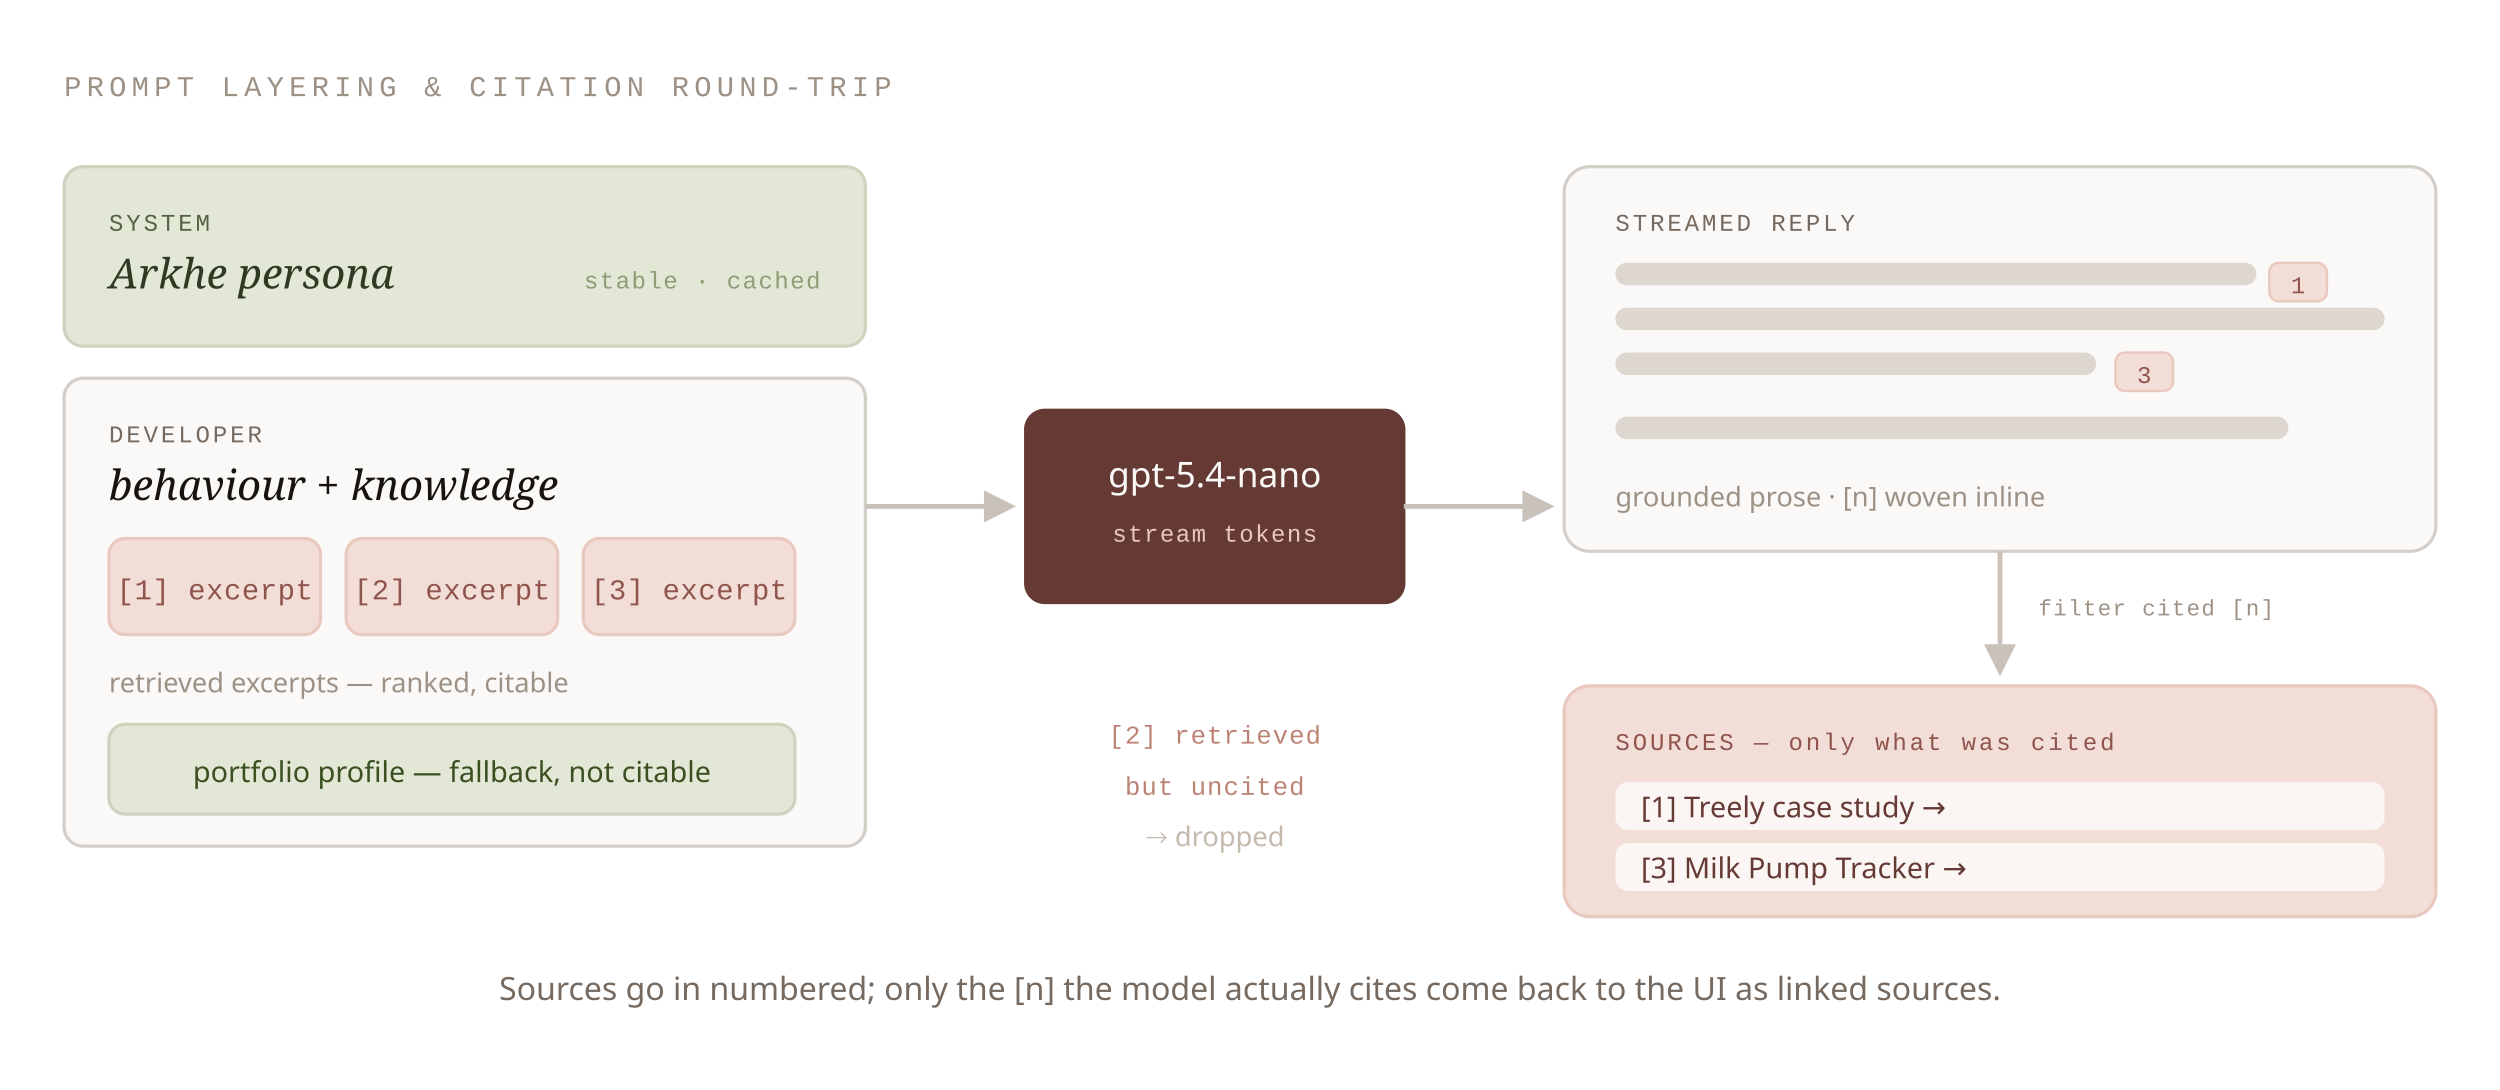
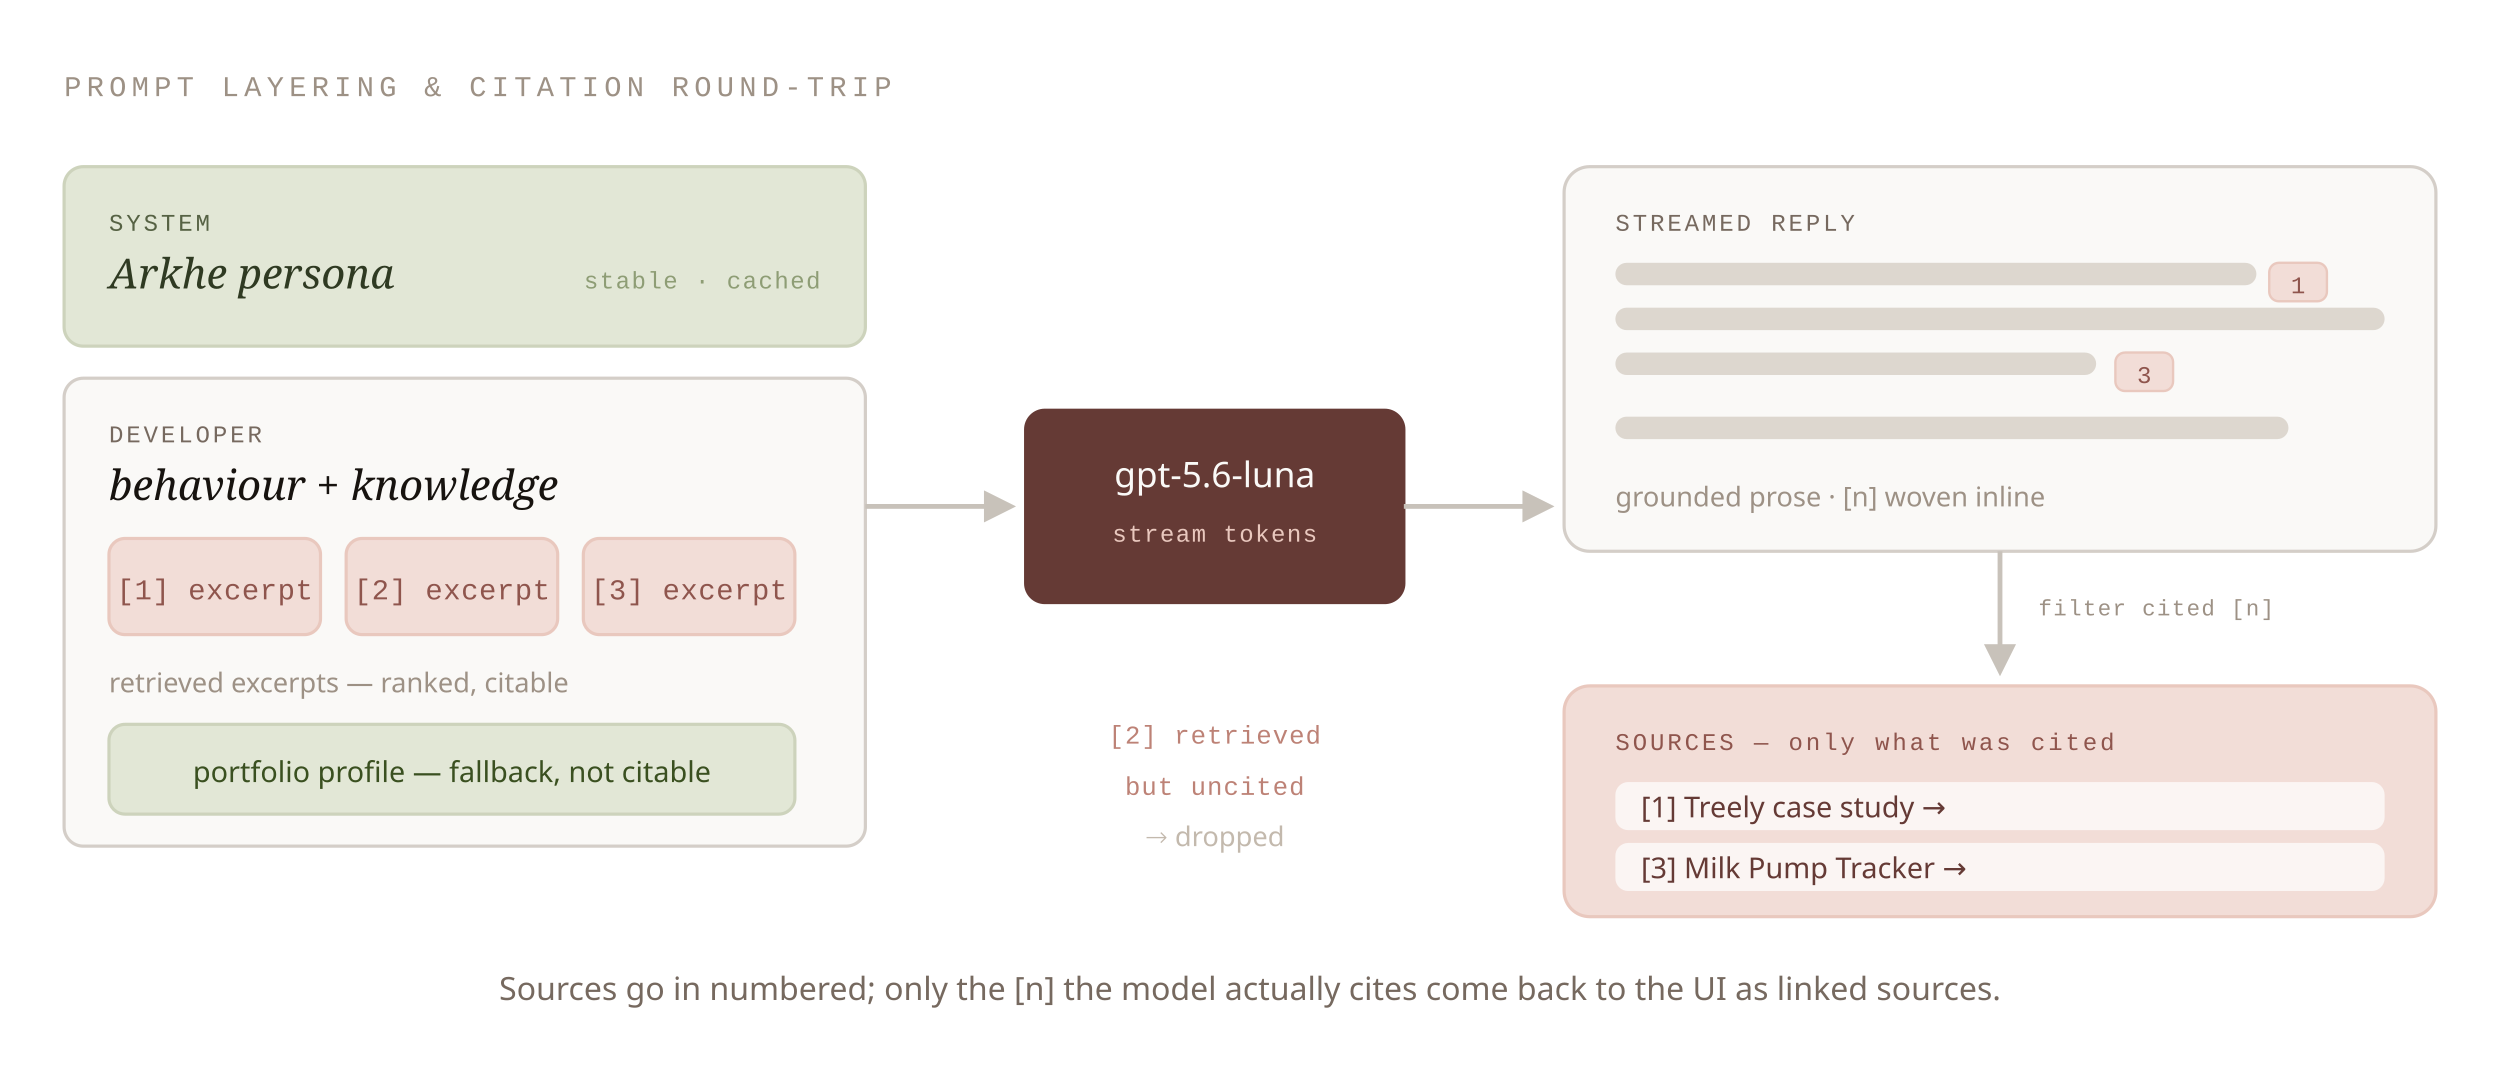
<svg xmlns="http://www.w3.org/2000/svg" viewBox="0 0 780 340" width="100%" preserveAspectRatio="xMidYMid meet">
  <text x="20" y="30" font-family="'DM Mono','Courier New',monospace" font-size="9" fill="#9d9185" letter-spacing="0.18em">PROMPT LAYERING &amp; CITATION ROUND-TRIP</text>
  <rect x="20" y="52" width="250" height="56" rx="6" fill="#e2e7d6" stroke="#cdd3bc" stroke-width="1" />
  <text x="34" y="72" font-family="'DM Mono','Courier New',monospace" font-size="7.5" fill="#566244" letter-spacing="0.12em">SYSTEM</text>
  <text x="34" y="90" font-family="'Fraunces',Georgia,serif" font-size="13" font-style="italic" fill="#2f3a22">Arkhe persona</text>
  <text x="256" y="90" text-anchor="end" font-family="'DM Mono','Courier New',monospace" font-size="7.5" fill="#8e9d75" letter-spacing="0.06em">stable · cached</text>
  <rect x="20" y="118" width="250" height="146" rx="6" fill="#faf9f7" stroke="#d4cec8" stroke-width="1" />
  <text x="34" y="138" font-family="'DM Mono','Courier New',monospace" font-size="7.5" fill="#76695f" letter-spacing="0.12em">DEVELOPER</text>
  <text x="34" y="156" font-family="'Fraunces',Georgia,serif" font-size="13" font-style="italic" fill="#17130f">behaviour + knowledge</text>
  <rect x="34" y="168" width="66" height="30" rx="5" fill="#f2ddd7" stroke="#e9c8be" stroke-width="1" />
  <text x="67" y="187" text-anchor="middle" font-family="'DM Mono','Courier New',monospace" font-size="9" fill="#8f554d" letter-spacing="0.02em">[1] excerpt</text>
  <rect x="108" y="168" width="66" height="30" rx="5" fill="#f2ddd7" stroke="#e9c8be" stroke-width="1" />
  <text x="141" y="187" text-anchor="middle" font-family="'DM Mono','Courier New',monospace" font-size="9" fill="#8f554d" letter-spacing="0.02em">[2] excerpt</text>
  <rect x="182" y="168" width="66" height="30" rx="5" fill="#f2ddd7" stroke="#e9c8be" stroke-width="1" />
  <text x="215" y="187" text-anchor="middle" font-family="'DM Mono','Courier New',monospace" font-size="9" fill="#8f554d" letter-spacing="0.02em">[3] excerpt</text>
  <text x="34" y="216" font-family="'Plus Jakarta Sans',system-ui,sans-serif" font-size="8.5" font-weight="300" fill="#9d9185">retrieved excerpts — ranked, citable</text>
  <rect x="34" y="226" width="214" height="28" rx="5" fill="#e2e7d6" stroke="#cdd3bc" stroke-width="1" />
  <text x="141" y="244" text-anchor="middle" font-family="'Plus Jakarta Sans',system-ui,sans-serif" font-size="9" font-weight="400" fill="#3a5020">portfolio profile — fallback, not citable</text>
  <line x1="270" y1="158" x2="312" y2="158" stroke="#c8c2ba" stroke-width="1.5" />
  <polygon points="307,153 317,158 307,163" fill="#c8c2ba" />
  <rect x="320" y="128" width="118" height="60" rx="6" fill="#653a35" stroke="#653a35" stroke-width="1" />
-   <text x="379" y="152" text-anchor="middle" font-family="'Plus Jakarta Sans',system-ui,sans-serif" font-size="11" font-weight="500" fill="#faf9f7">gpt-5.4-nano</text>
+   <text x="379" y="152" text-anchor="middle" font-family="'Plus Jakarta Sans',system-ui,sans-serif" font-size="11" font-weight="500" fill="#faf9f7">gpt-5.6-luna</text>
  <text x="379" y="169" text-anchor="middle" font-family="'DM Mono','Courier New',monospace" font-size="7.5" fill="#e9c8be" letter-spacing="0.06em">stream tokens</text>
  <line x1="438" y1="158" x2="480" y2="158" stroke="#c8c2ba" stroke-width="1.5" />
  <polygon points="475,153 485,158 475,163" fill="#c8c2ba" />
  <rect x="488" y="52" width="272" height="120" rx="8" fill="#faf9f7" stroke="#d4cec8" stroke-width="1" />
  <text x="504" y="72" font-family="'DM Mono','Courier New',monospace" font-size="7.5" fill="#76695f" letter-spacing="0.12em">STREAMED REPLY</text>
  <rect x="504" y="82" width="200" height="7" rx="3.5" fill="#ddd7cf" />
  <rect x="504" y="96" width="240" height="7" rx="3.5" fill="#ddd7cf" />
  <rect x="708" y="82" width="18" height="12" rx="3" fill="#f2ddd7" stroke="#e9c8be" stroke-width="0.75" />
  <text x="717" y="91.5" text-anchor="middle" font-family="'DM Mono','Courier New',monospace" font-size="7.5" fill="#8f554d">1</text>
  <rect x="504" y="110" width="150" height="7" rx="3.5" fill="#ddd7cf" />
  <rect x="660" y="110" width="18" height="12" rx="3" fill="#f2ddd7" stroke="#e9c8be" stroke-width="0.75" />
  <text x="669" y="119.5" text-anchor="middle" font-family="'DM Mono','Courier New',monospace" font-size="7.5" fill="#8f554d">3</text>
  <rect x="504" y="130" width="210" height="7" rx="3.5" fill="#ddd7cf" />
  <text x="504" y="158" font-family="'Plus Jakarta Sans',system-ui,sans-serif" font-size="8.5" font-weight="300" fill="#9d9185">grounded prose · [n] woven inline</text>
  <line x1="624" y1="172" x2="624" y2="206" stroke="#c8c2ba" stroke-width="1.5" />
  <polygon points="619,201 624,211 629,201" fill="#c8c2ba" />
  <text x="636" y="192" font-family="'DM Mono','Courier New',monospace" font-size="7" fill="#9d9185" letter-spacing="0.06em">filter cited [n]</text>
  <rect x="488" y="214" width="272" height="72" rx="8" fill="#f2ddd7" stroke="#e9c8be" stroke-width="1" />
  <text x="504" y="234" font-family="'DM Mono','Courier New',monospace" font-size="7.5" fill="#8f554d" letter-spacing="0.12em">SOURCES — only what was cited</text>
  <rect x="504" y="244" width="240" height="15" rx="4" fill="rgba(255,255,255,0.7)" />
  <text x="512" y="255" font-family="'Plus Jakarta Sans',system-ui,sans-serif" font-size="9" font-weight="400" fill="#653a35">[1]  Treely case study  →</text>
  <rect x="504" y="263" width="240" height="15" rx="4" fill="rgba(255,255,255,0.7)" />
  <text x="512" y="274" font-family="'Plus Jakarta Sans',system-ui,sans-serif" font-size="9" font-weight="400" fill="#653a35">[3]  Milk Pump Tracker  →</text>
  <text x="379" y="232" text-anchor="middle" font-family="'DM Mono','Courier New',monospace" font-size="8" fill="#bd8276" letter-spacing="0.04em">[2] retrieved</text>
  <text x="379" y="248" text-anchor="middle" font-family="'DM Mono','Courier New',monospace" font-size="8" fill="#bd8276" letter-spacing="0.04em">but uncited</text>
  <text x="379" y="264" text-anchor="middle" font-family="'Plus Jakarta Sans',system-ui,sans-serif" font-size="8.5" font-weight="300" fill="#c3b9ad">→ dropped</text>
  <text x="390" y="312" text-anchor="middle" font-family="'Plus Jakarta Sans',system-ui,sans-serif" font-size="10" font-weight="300" fill="#76695f">Sources go in numbered; only the [n] the model actually cites come back to the UI as linked sources.</text>
</svg>
